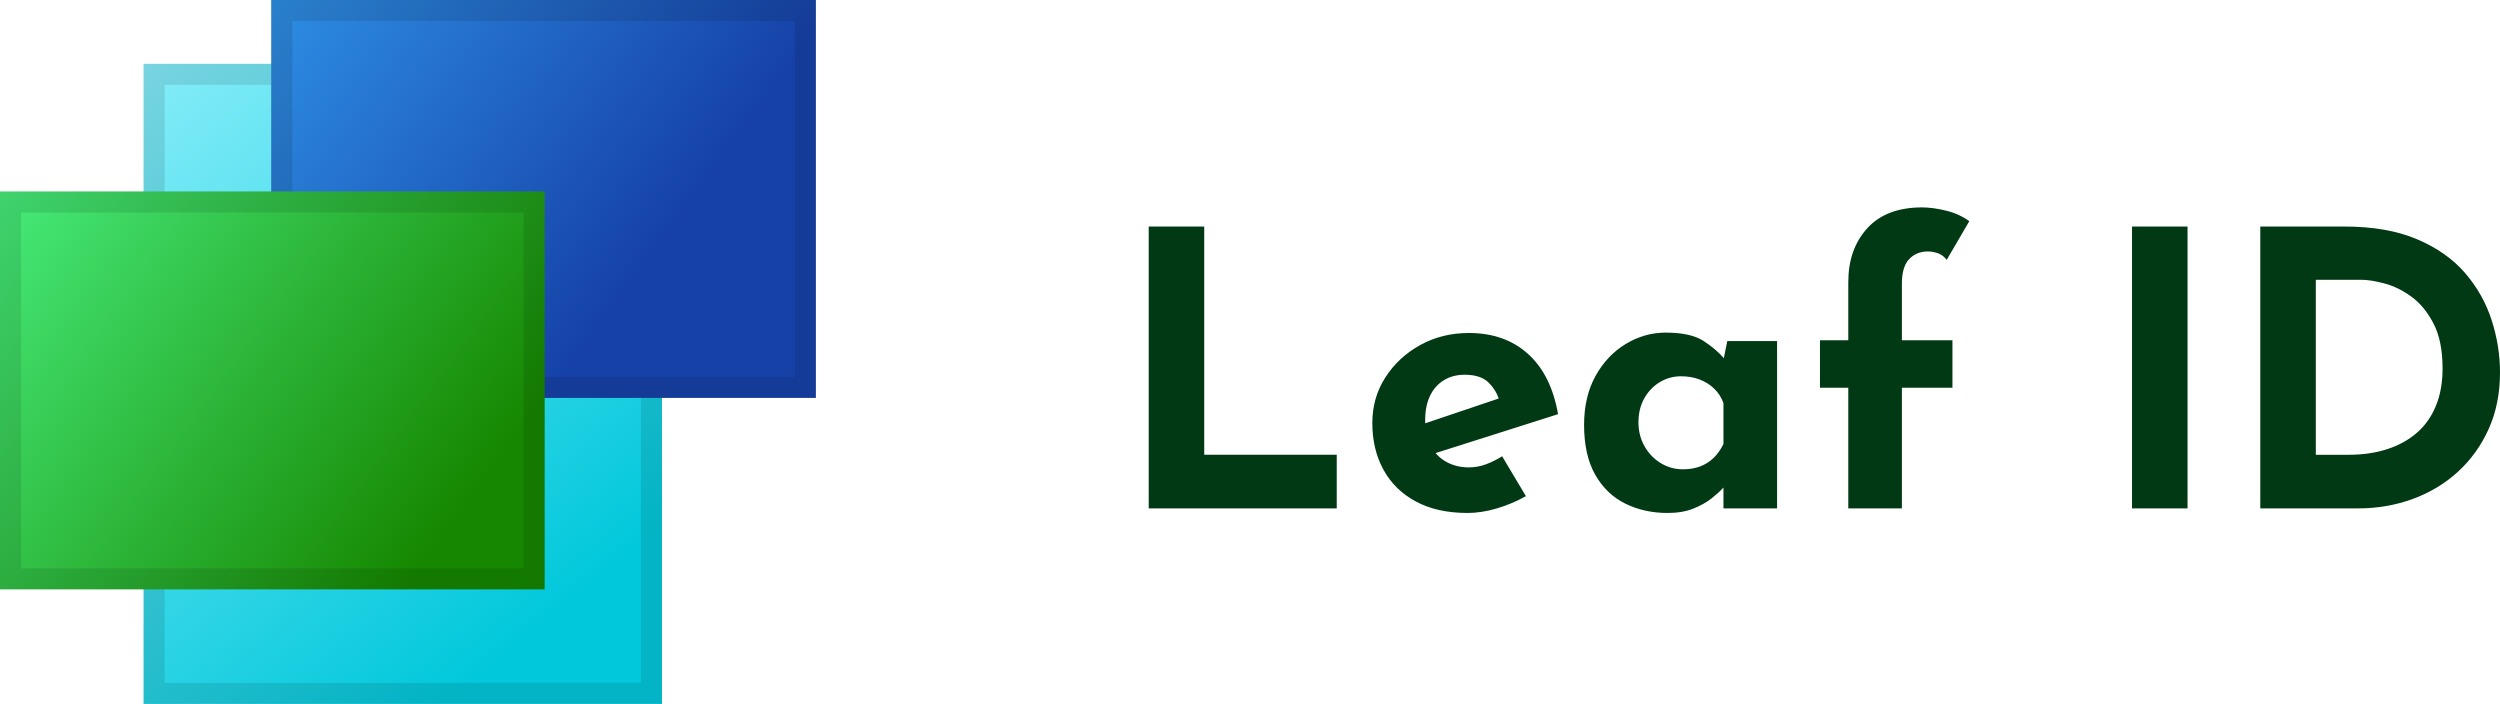
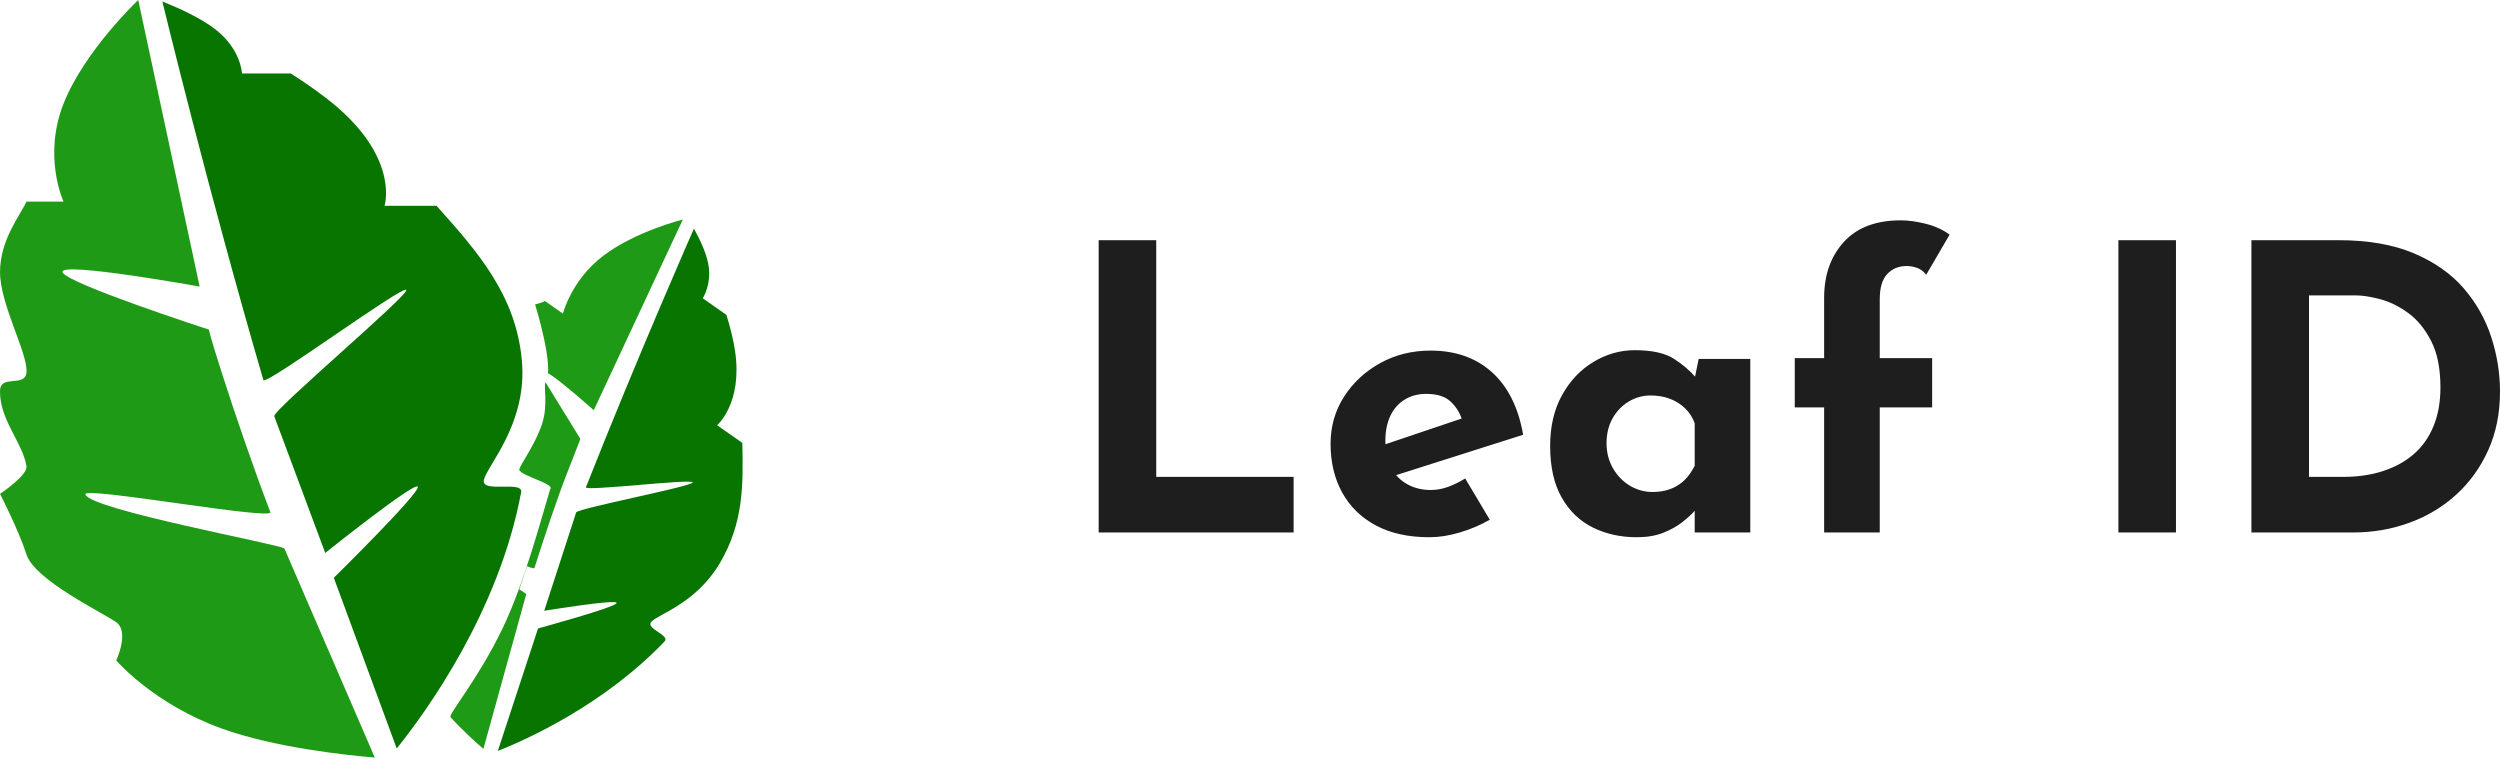
- <svg xmlns="http://www.w3.org/2000/svg" xmlns:xlink="http://www.w3.org/1999/xlink" width="118.696px" height="33.421px" viewBox="0 0 118.696 33.421" version="1.1">
-   <defs>
-     <linearGradient gradientUnits="userSpaceOnUse" x1="0" y1="0" x2="24.612" y2="30.391" id="gradient_1">
-       <stop offset="0%" stop-color="#A0F4FF" />
-       <stop offset="100%" stop-color="#02C8DB" />
-     </linearGradient>
-     <linearGradient gradientUnits="userSpaceOnUse" x1="0" y1="0" x2="25.859" y2="18.892" id="gradient_2">
-       <stop offset="0%" stop-color="#39B3FF" />
-       <stop offset="100%" stop-color="#1642A8" />
-     </linearGradient>
-     <linearGradient gradientUnits="userSpaceOnUse" x1="0" y1="0" x2="25.859" y2="18.892" id="gradient_3">
-       <stop offset="0%" stop-color="#50FF93" />
-       <stop offset="100%" stop-color="#168700" />
-     </linearGradient>
-     <path d="M6.817 3.03L31.43 3.03L31.43 33.421L6.817 33.421L6.817 3.03Z" id="path_1" />
-     <path d="M12.877 0L38.736 0L38.736 18.892L12.877 18.892L12.877 0Z" id="path_2" />
-     <path d="M0 9.09L25.859 9.09L25.859 27.982L0 27.982L0 9.09Z" id="path_3" />
-     <clipPath id="clip_1">
-       <use xlink:href="#path_1" />
-     </clipPath>
-     <clipPath id="clip_2">
-       <use xlink:href="#path_2" />
-     </clipPath>
-     <clipPath id="clip_3">
-       <use xlink:href="#path_3" />
-     </clipPath>
-   </defs>
+ <svg xmlns="http://www.w3.org/2000/svg" width="114.457px" height="34.684px" viewBox="0 0 114.457 34.684" version="1.1">
  <g id="Group-3">
-     <path d="M107.315 24.137L107.315 10.756L111.315 10.756C112.66 10.756 113.806 10.956 114.751 11.356C115.696 11.756 116.457 12.29 117.033 12.956C117.608 13.623 118.029 14.368 118.296 15.192C118.563 16.016 118.696 16.847 118.696 17.683C118.696 18.677 118.517 19.57 118.16 20.364C117.802 21.158 117.314 21.837 116.696 22.401C116.078 22.964 115.363 23.394 114.551 23.691C113.739 23.988 112.878 24.137 111.969 24.137L107.315 24.137ZM109.951 21.592L111.515 21.592C112.182 21.592 112.788 21.504 113.333 21.328C113.878 21.152 114.348 20.895 114.742 20.555C115.136 20.216 115.439 19.789 115.651 19.274C115.863 18.759 115.969 18.168 115.969 17.501C115.969 16.628 115.827 15.916 115.542 15.365C115.257 14.814 114.905 14.386 114.487 14.083C114.069 13.78 113.642 13.571 113.206 13.456C112.769 13.341 112.4 13.283 112.097 13.283L109.951 13.283L109.951 21.592ZM101.225 10.756L103.861 10.756L103.861 24.137L101.225 24.137L101.225 10.756ZM87.754 24.137L87.754 18.41L86.409 18.41L86.409 16.156L87.754 16.156L87.754 13.393C87.754 12.35 88.054 11.499 88.654 10.838C89.254 10.178 90.123 9.847 91.263 9.847C91.602 9.847 91.981 9.899 92.399 10.002C92.817 10.105 93.184 10.272 93.499 10.502L92.426 12.338C92.305 12.181 92.162 12.074 91.999 12.02C91.835 11.965 91.681 11.938 91.535 11.938C91.172 11.938 90.875 12.059 90.644 12.302C90.414 12.544 90.299 12.932 90.299 13.465L90.299 16.156L92.699 16.156L92.699 18.41L90.299 18.41L90.299 24.137L87.754 24.137ZM79.173 24.355C78.434 24.355 77.764 24.206 77.164 23.91C76.564 23.613 76.089 23.155 75.737 22.537C75.386 21.919 75.21 21.131 75.21 20.174C75.21 19.277 75.392 18.501 75.755 17.847C76.119 17.192 76.598 16.686 77.192 16.328C77.785 15.971 78.416 15.792 79.082 15.792C79.87 15.792 80.467 15.922 80.873 16.183C81.279 16.444 81.615 16.732 81.882 17.047L81.773 17.356L82.009 16.192L84.373 16.192L84.373 24.137L81.827 24.137L81.827 22.41L82.027 22.955C82.003 22.955 81.93 23.025 81.809 23.164C81.688 23.303 81.509 23.467 81.273 23.655C81.037 23.843 80.746 24.006 80.4 24.146C80.055 24.285 79.646 24.355 79.173 24.355L79.173 24.355ZM79.9 22.282C80.203 22.282 80.476 22.237 80.718 22.146C80.961 22.055 81.173 21.922 81.355 21.746C81.537 21.57 81.694 21.349 81.827 21.083L81.827 19.137C81.73 18.871 81.585 18.643 81.391 18.456C81.197 18.268 80.967 18.122 80.7 18.019C80.433 17.916 80.137 17.865 79.809 17.865C79.446 17.865 79.109 17.959 78.8 18.146C78.491 18.334 78.246 18.592 78.064 18.919C77.882 19.246 77.791 19.622 77.791 20.046C77.791 20.471 77.888 20.852 78.082 21.192C78.276 21.531 78.534 21.798 78.855 21.992C79.176 22.186 79.525 22.282 79.9 22.282L79.9 22.282ZM69.683 24.355C68.714 24.355 67.892 24.173 67.22 23.809C66.547 23.446 66.035 22.943 65.684 22.3C65.332 21.658 65.156 20.919 65.156 20.083C65.156 19.283 65.362 18.561 65.775 17.919C66.187 17.277 66.738 16.765 67.429 16.383C68.12 16.001 68.889 15.81 69.738 15.81C70.877 15.81 71.813 16.141 72.546 16.801C73.28 17.462 73.755 18.416 73.974 19.664L67.793 21.628L67.229 20.246L71.701 18.737L71.174 18.974C71.077 18.659 70.904 18.383 70.656 18.146C70.407 17.91 70.035 17.792 69.538 17.792C69.162 17.792 68.832 17.88 68.547 18.055C68.262 18.231 68.044 18.48 67.892 18.801C67.741 19.122 67.665 19.501 67.665 19.937C67.665 20.434 67.756 20.849 67.938 21.182C68.12 21.516 68.368 21.767 68.683 21.937C68.998 22.107 69.35 22.191 69.738 22.191C70.016 22.191 70.286 22.143 70.547 22.046C70.807 21.949 71.065 21.822 71.319 21.664L72.447 23.555C72.022 23.797 71.565 23.991 71.074 24.137C70.583 24.282 70.12 24.355 69.683 24.355L69.683 24.355ZM54.539 10.756L57.175 10.756L57.175 21.591L63.466 21.591L63.466 24.137L54.539 24.137L54.539 10.756Z" id="Leaf-ID" fill="#003913" stroke="none" />
-     <g id="Rectangle-4">
-       <use stroke="none" fill="url(#gradient_1)" xlink:href="#path_1" fill-rule="evenodd" />
-       <g clip-path="url(#clip_1)">
-         <use xlink:href="#path_1" fill="none" stroke="#000000" stroke-opacity="0.102" stroke-width="2" />
-       </g>
-     </g>
-     <g id="Rectangle-5">
-       <use stroke="none" fill="url(#gradient_2)" xlink:href="#path_2" fill-rule="evenodd" />
-       <g clip-path="url(#clip_2)">
-         <use xlink:href="#path_2" fill="none" stroke="#000000" stroke-opacity="0.102" stroke-width="2" />
-       </g>
-     </g>
-     <g id="Rectangle-5-Copy">
-       <use stroke="none" fill="url(#gradient_3)" xlink:href="#path_3" fill-rule="evenodd" />
-       <g clip-path="url(#clip_3)">
-         <use xlink:href="#path_3" fill="none" stroke="#000000" stroke-opacity="0.102" stroke-width="2" />
-       </g>
-     </g>
+     <path d="M31.77 10.466C32.012 10.903 32.319 11.53 32.424 12.067C32.606 13 32.174 13.657 32.174 13.657L33.259 14.417C33.439 15.004 33.582 15.578 33.656 16.088C34.002 18.474 32.83 19.468 32.83 19.468L33.985 20.276C34.03 22.195 34.045 23.948 32.947 25.798C31.85 27.648 30.093 28.132 29.812 28.475C29.555 28.788 30.699 29.081 30.424 29.368C27.652 32.268 24.127 33.851 22.791 34.381L24.634 28.771C24.634 28.771 28.16 27.812 28.23 27.61C28.3 27.408 24.916 27.963 24.916 27.963L26.379 23.46C26.449 23.275 31.643 22.277 31.714 22.091C31.791 21.893 26.747 22.508 26.825 22.309C29.206 16.279 31.77 10.466 31.77 10.466Z" id="Rectangle-Copy-5" fill="#077500" fill-rule="evenodd" stroke="none" />
+     <path d="M26.022 21.508C25.516 22.786 24.937 24.538 24.47 26.002C24.452 26.058 24.129 25.925 24.129 25.925L23.776 26.983C23.776 26.983 24.099 27.184 24.092 27.209L22.131 34.287C21.783 33.986 21.208 33.465 20.628 32.842C20.505 32.711 21.885 31.119 23.02 28.745C24.015 26.663 24.741 23.869 25.187 22.4C25.433 22.153 23.829 21.784 23.776 21.508C23.749 21.361 24.535 20.332 24.834 19.351C25.099 18.484 24.872 17.655 24.978 17.504C25.418 16.875 24.498 13.939 24.498 13.939C24.498 13.939 24.835 13.858 24.946 13.78L25.771 14.357C25.771 14.357 26.158 12.812 27.632 11.7C29.105 10.587 31.262 10.05 31.262 10.05L27.184 18.781C27.184 18.781 25.646 17.407 25.095 17.087C25.066 17.401 24.978 17.504 24.978 17.504L26.571 20.093C26.571 20.093 26.528 20.229 26.022 21.508Z" id="Rectangle-Copy-6" fill="#1F9A17" fill-rule="evenodd" stroke="none" />
+     <path d="M7.433 0.068C8.19 0.371 9.222 0.838 9.885 1.362C11.04 2.275 11.078 3.362 11.078 3.362L13.313 3.362C14.129 3.884 14.883 4.42 15.479 4.939C18.265 7.367 17.606 9.421 17.606 9.421L19.984 9.421C21.902 11.558 23.619 13.531 23.892 16.496C24.166 19.461 22.206 21.403 22.149 22.013C22.098 22.571 23.961 21.995 23.86 22.538C22.835 28.021 19.497 32.608 18.163 34.267L15.283 26.453C15.283 26.453 19.226 22.573 19.128 22.288C19.03 22.003 14.89 25.315 14.89 25.315L12.556 19.056C12.474 18.791 18.683 13.543 18.603 13.276C18.517 12.99 12.142 17.686 12.058 17.399C9.515 8.683 7.433 0.068 7.433 0.068Z" id="Rectangle-Copy-3" fill="#077500" fill-rule="evenodd" stroke="none" />
+     <path d="M10.174 17.128C10.784 19.031 11.605 21.42 12.377 23.449C12.525 23.838 3.761 22.252 3.909 22.631C4.092 23.332 12.956 24.945 13.022 25.115L17.16 34.684C15.74 34.564 12.548 34.213 10.174 33.363C7.03 32.237 5.322 30.237 5.322 30.237C5.322 30.237 5.936 28.925 5.322 28.488C4.707 28.05 1.584 26.559 1.211 25.383C0.876 24.322 0.001 22.61 0.001 22.61C0.001 22.61 1.275 21.76 1.211 21.346C1.046 20.272 -0.031 19.211 0.001 17.885C0.019 17.131 1.145 17.744 1.211 17.06C1.295 16.201 0.001 13.95 0.001 12.457C0.001 10.964 0.94 9.84 1.211 9.231L2.909 9.231C2.909 9.231 1.949 7.174 2.909 4.746C3.869 2.318 6.329 0 6.329 0L9.141 13.12C9.141 13.12 2.757 11.964 2.863 12.457C2.968 12.95 9.564 15.091 9.564 15.091C9.564 15.091 9.563 15.226 10.174 17.128Z" id="Rectangle-Copy-4" fill="#1F9A17" fill-rule="evenodd" stroke="none" />
  </g>
+   <path d="M103.076 24.378L103.076 10.997L107.076 10.997C108.421 10.997 109.566 11.197 110.512 11.597C111.457 11.997 112.217 12.531 112.793 13.197C113.369 13.864 113.79 14.609 114.057 15.433C114.323 16.257 114.457 17.088 114.457 17.924C114.457 18.918 114.278 19.812 113.92 20.605C113.563 21.399 113.075 22.078 112.457 22.642C111.839 23.205 111.124 23.636 110.312 23.932C109.5 24.229 108.639 24.378 107.73 24.378L103.076 24.378ZM105.712 21.833L107.276 21.833C107.942 21.833 108.548 21.745 109.094 21.569C109.639 21.393 110.109 21.136 110.503 20.797C110.896 20.457 111.199 20.03 111.411 19.515C111.624 19 111.73 18.409 111.73 17.742C111.73 16.87 111.587 16.158 111.302 15.606C111.018 15.055 110.666 14.627 110.248 14.325C109.83 14.021 109.403 13.812 108.966 13.697C108.53 13.582 108.16 13.524 107.857 13.524L105.712 13.524L105.712 21.833ZM96.986 10.997L99.622 10.997L99.622 24.378L96.986 24.378L96.986 10.997ZM83.514 24.378L83.514 18.651L82.169 18.651L82.169 16.397L83.514 16.397L83.514 13.633C83.514 12.591 83.814 11.74 84.414 11.079C85.014 10.419 85.884 10.088 87.023 10.088C87.362 10.088 87.741 10.14 88.159 10.243C88.578 10.346 88.944 10.513 89.259 10.743L88.187 12.579C88.066 12.422 87.923 12.316 87.76 12.261C87.596 12.206 87.441 12.179 87.296 12.179C86.932 12.179 86.635 12.3 86.405 12.543C86.175 12.785 86.06 13.173 86.06 13.706L86.06 16.397L88.459 16.397L88.459 18.651L86.06 18.651L86.06 24.378L83.514 24.378ZM74.934 24.596C74.194 24.596 73.525 24.448 72.925 24.151C72.325 23.854 71.849 23.396 71.498 22.778C71.146 22.16 70.97 21.372 70.97 20.415C70.97 19.518 71.152 18.742 71.516 18.088C71.879 17.433 72.358 16.927 72.952 16.57C73.546 16.212 74.176 16.033 74.843 16.033C75.63 16.033 76.227 16.164 76.633 16.424C77.039 16.685 77.376 16.973 77.642 17.288L77.533 17.597L77.77 16.433L80.133 16.433L80.133 24.378L77.588 24.378L77.588 22.651L77.788 23.196C77.764 23.196 77.691 23.266 77.57 23.405C77.448 23.545 77.27 23.708 77.033 23.896C76.797 24.084 76.506 24.248 76.161 24.387C75.815 24.526 75.406 24.596 74.934 24.596L74.934 24.596ZM75.661 22.524C75.964 22.524 76.237 22.478 76.479 22.387C76.721 22.296 76.933 22.163 77.115 21.987C77.297 21.811 77.454 21.59 77.588 21.324L77.588 19.378C77.491 19.112 77.346 18.884 77.152 18.697C76.958 18.509 76.727 18.363 76.461 18.26C76.194 18.157 75.897 18.106 75.57 18.106C75.206 18.106 74.87 18.2 74.561 18.388C74.252 18.575 74.006 18.833 73.825 19.16C73.643 19.488 73.552 19.863 73.552 20.287C73.552 20.712 73.649 21.093 73.843 21.433C74.037 21.772 74.294 22.039 74.615 22.233C74.937 22.427 75.285 22.524 75.661 22.524L75.661 22.524ZM65.444 24.596C64.474 24.596 63.653 24.414 62.98 24.05C62.308 23.687 61.796 23.184 61.444 22.542C61.093 21.899 60.917 21.16 60.917 20.324C60.917 19.524 61.123 18.803 61.535 18.16C61.947 17.518 62.499 17.006 63.189 16.624C63.88 16.242 64.65 16.051 65.498 16.051C66.638 16.051 67.574 16.382 68.307 17.042C69.04 17.703 69.516 18.657 69.734 19.905L63.553 21.869L62.989 20.487L67.462 18.978L66.934 19.215C66.838 18.899 66.665 18.624 66.416 18.387C66.168 18.151 65.795 18.033 65.298 18.033C64.922 18.033 64.592 18.121 64.307 18.297C64.023 18.472 63.804 18.721 63.653 19.042C63.502 19.363 63.426 19.742 63.426 20.178C63.426 20.675 63.517 21.09 63.698 21.424C63.88 21.757 64.129 22.008 64.444 22.178C64.759 22.348 65.11 22.433 65.498 22.433C65.777 22.433 66.047 22.384 66.307 22.287C66.568 22.19 66.825 22.063 67.08 21.905L68.207 23.796C67.783 24.038 67.325 24.232 66.834 24.378C66.344 24.523 65.88 24.596 65.444 24.596L65.444 24.596ZM50.3 10.997L52.936 10.997L52.936 21.833L59.226 21.833L59.226 24.378L50.3 24.378L50.3 10.997Z" id="Leaf-ID-Copy-2" fill="#1E1E1E" stroke="none" />
</svg>
